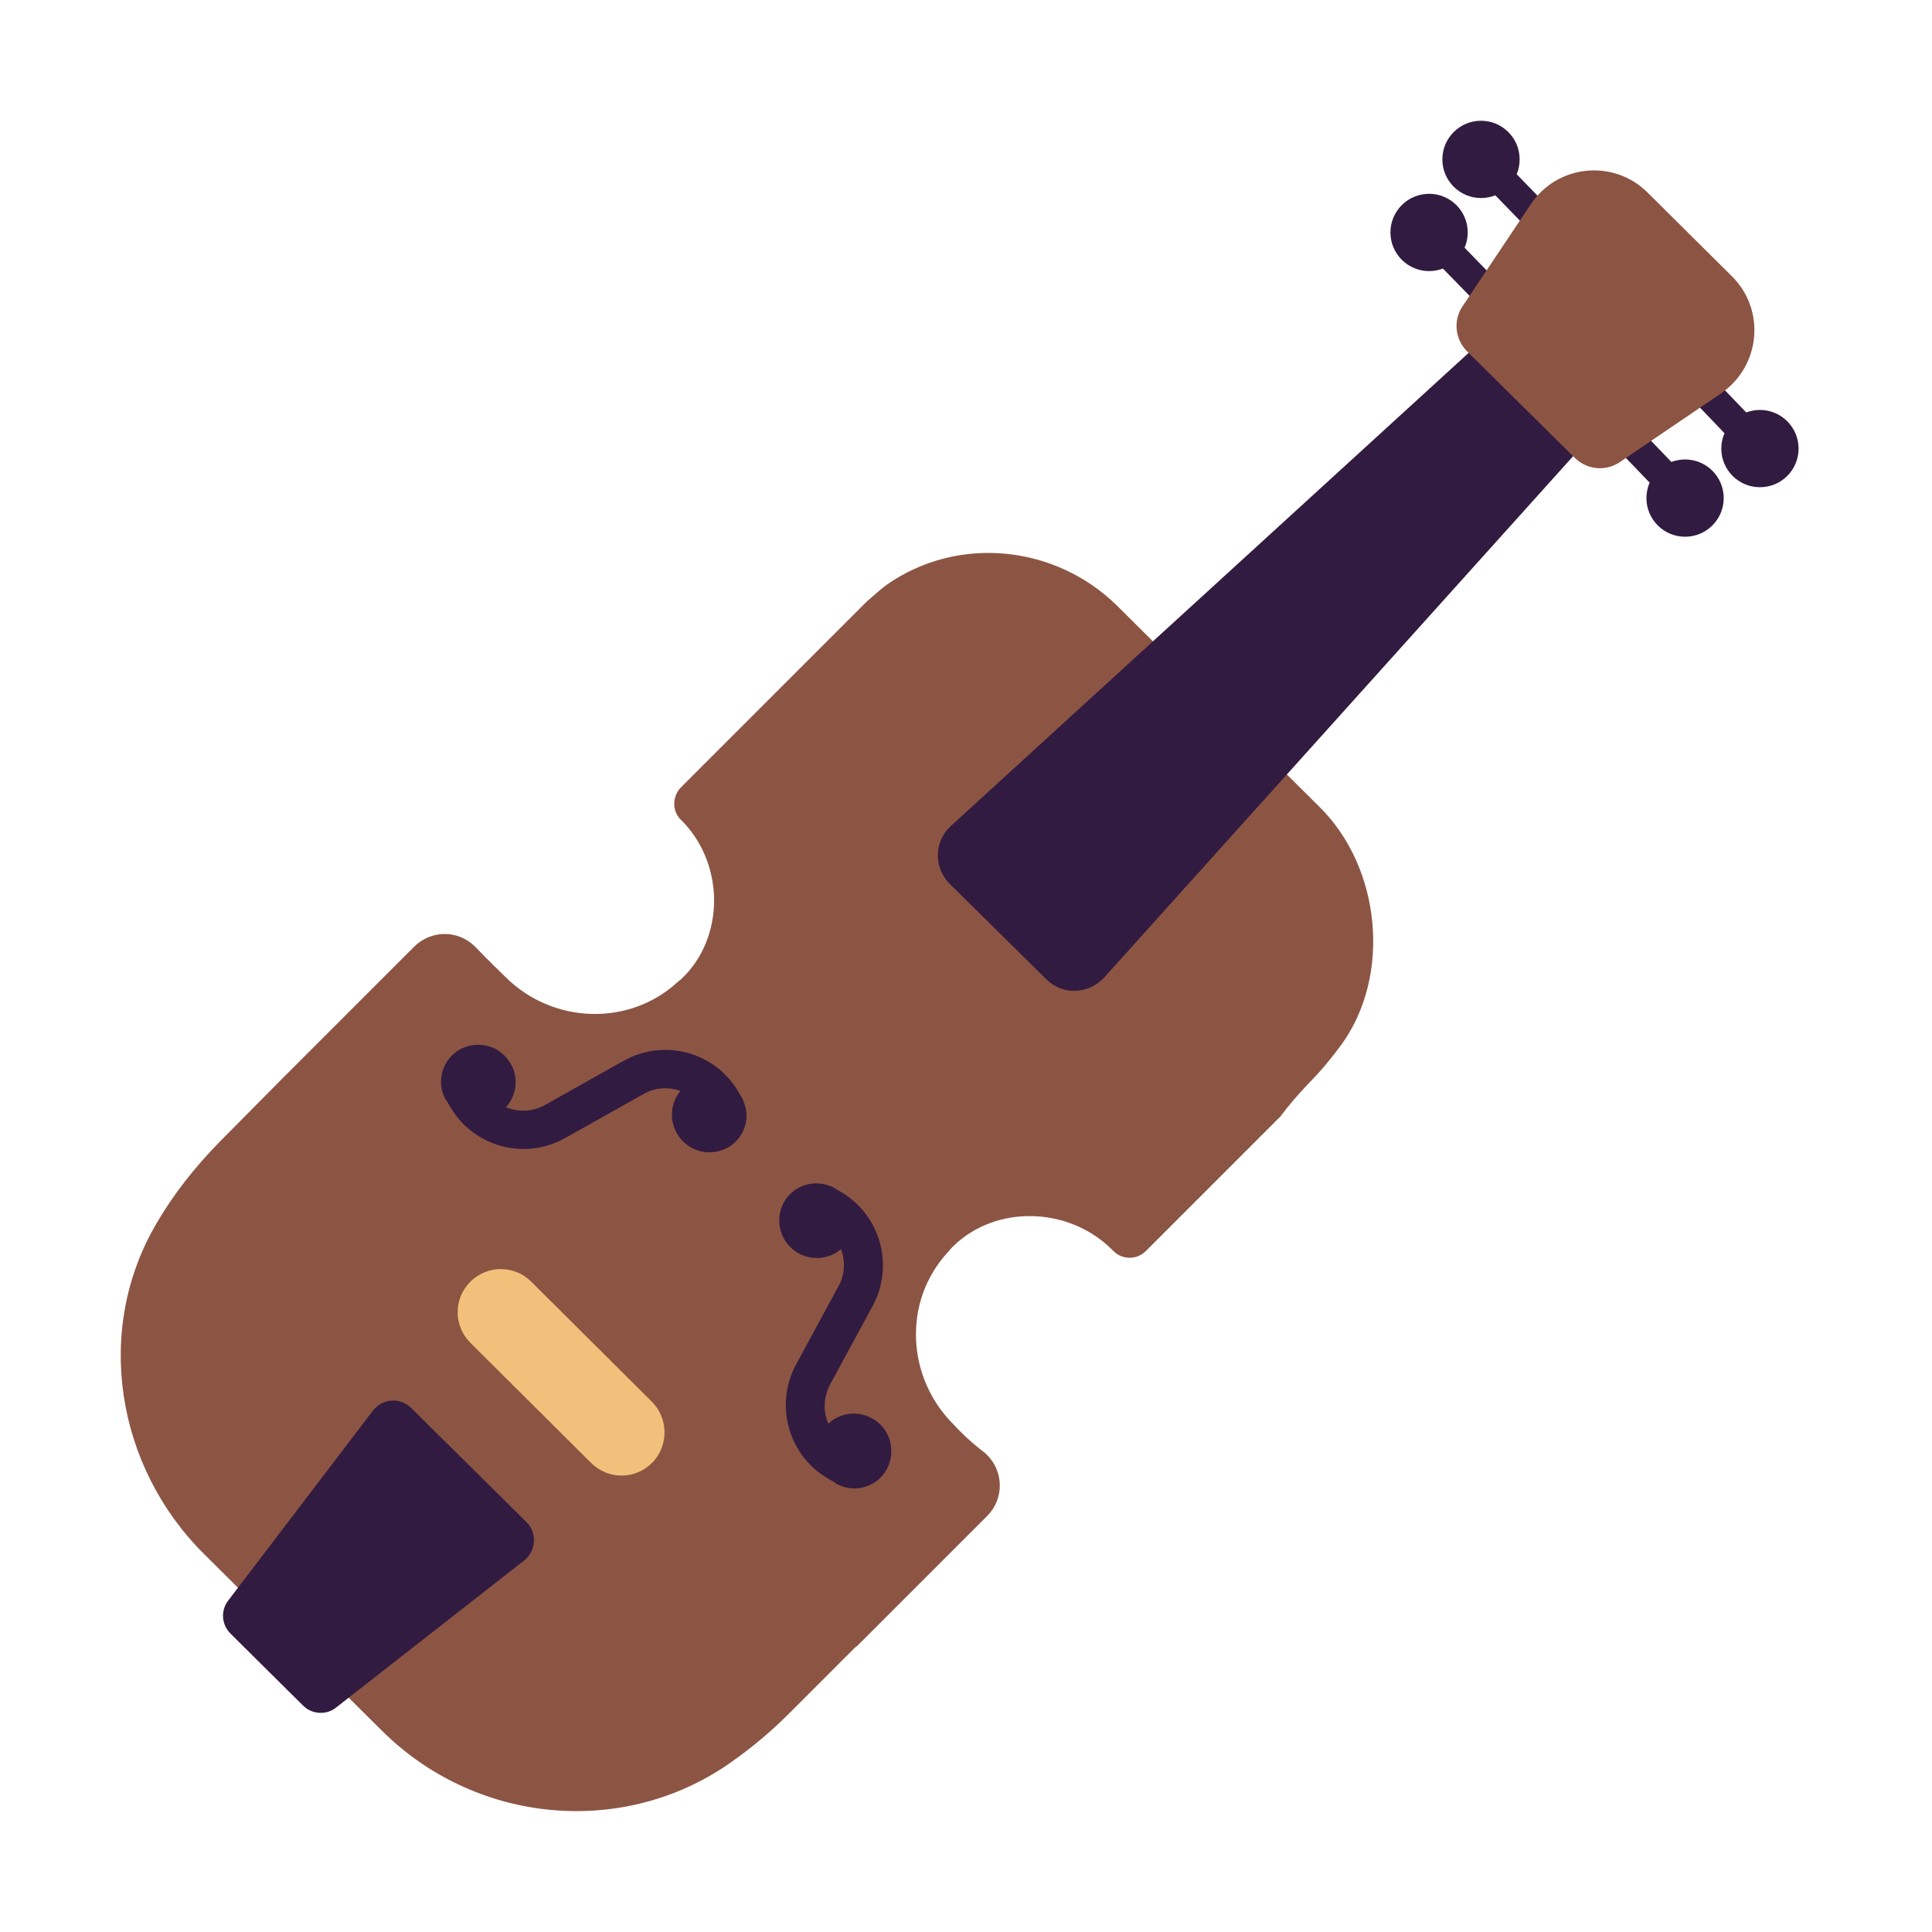
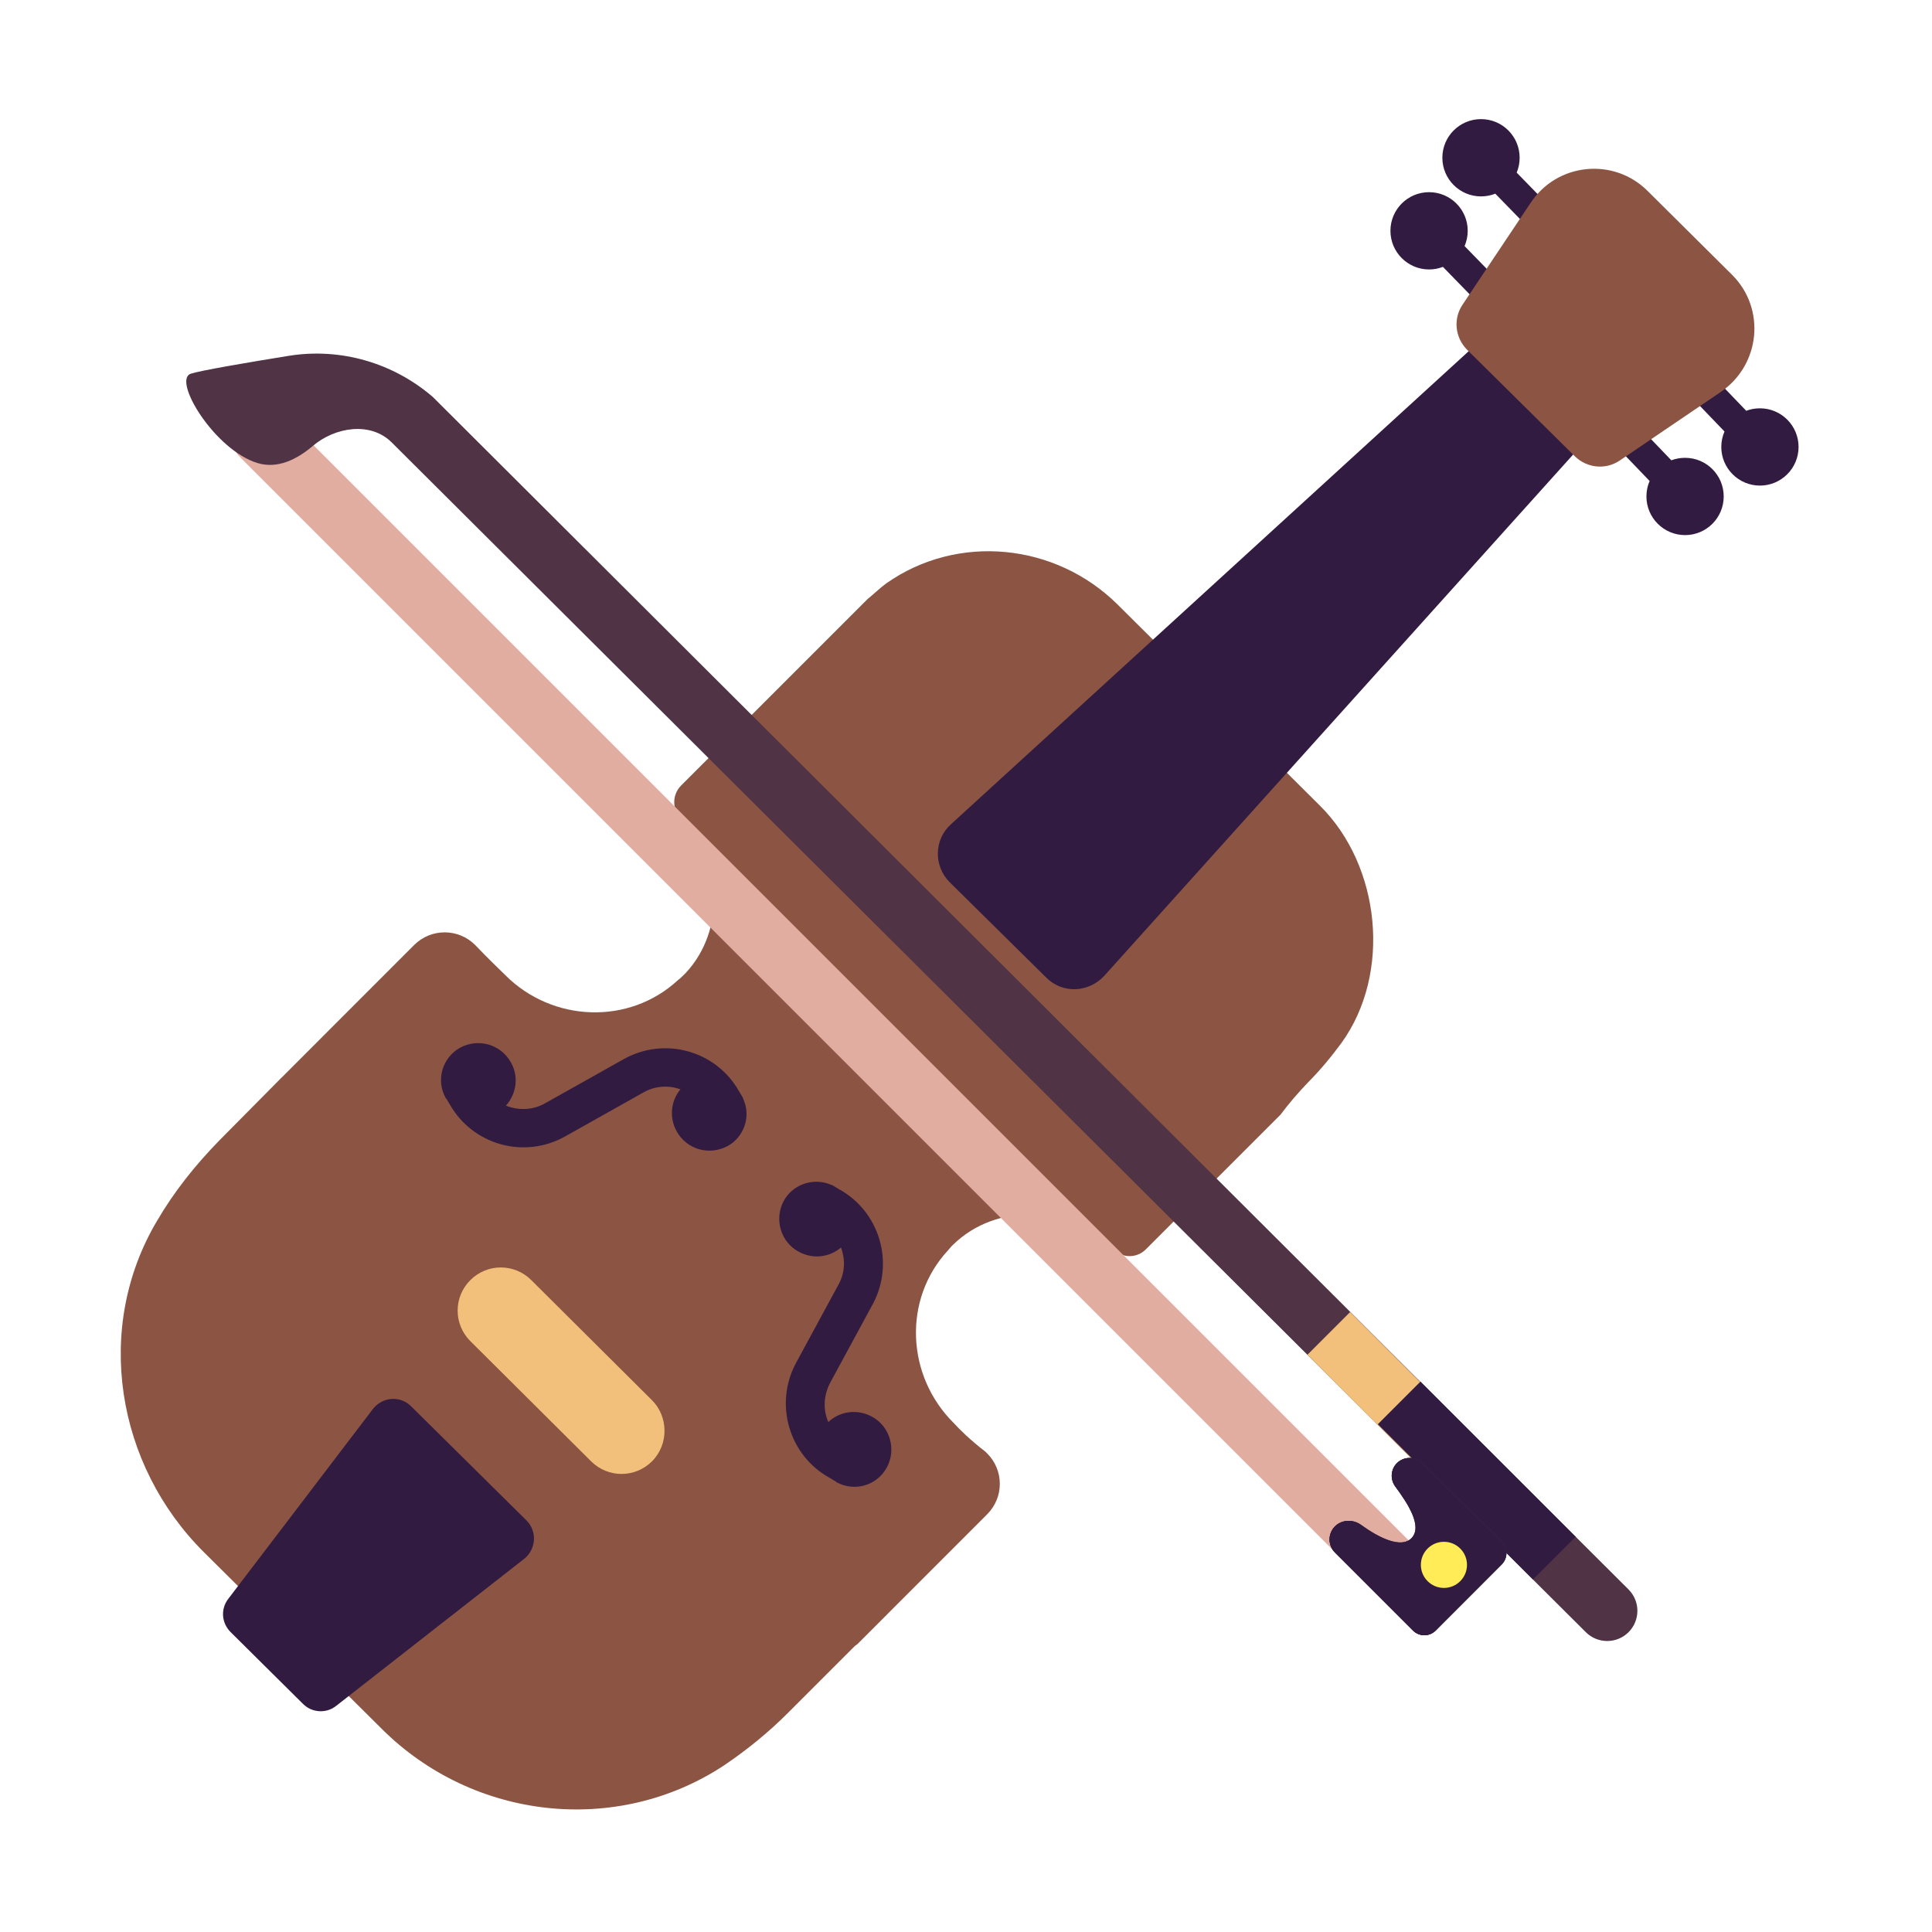
<svg xmlns="http://www.w3.org/2000/svg" viewBox="0 0 32 32" fill="none">
-   <path d="M15.8 23.6C15.01 22.82 14.95 21.55 15.7 20.74C15.72 20.72 15.74 20.69 15.76 20.67C15.77 20.66 15.78 20.65 15.79 20.64C16.5 19.95 17.69 19.99 18.4 20.68L18.44 20.72C18.59 20.87 18.83 20.87 18.98 20.72L21.21 18.49C21.35 18.3 21.5 18.13 21.66 17.96C21.87 17.75 22.05 17.53 22.22 17.3C23.05 16.15 22.87 14.37 21.86 13.37L18.51 10.04C17.48 9.02 15.86 8.86 14.68 9.69C14.57 9.77 14.47 9.87 14.37 9.95L11.28 13.04C11.13 13.19 11.13 13.44 11.28 13.58C11.97 14.26 12.02 15.43 11.36 16.14C11.34 16.16 11.32 16.18 11.3 16.2C11.28 16.22 11.26 16.24 11.23 16.26C10.42 17.01 9.15 16.96 8.37 16.18C8.28 16.09 8.09 15.91 7.87 15.68C7.59 15.4 7.14 15.4 6.86 15.68L4.67 17.87C4.67 17.87 4.67 17.87 4.66 17.88L3.63 18.92C3.23 19.33 2.88 19.77 2.6 20.25C1.55 22.02 1.92 24.29 3.38 25.74L6.33 28.67C7.84 30.17 10.21 30.44 11.99 29.27C12.36 29.02 12.72 28.73 13.05 28.4L13.28 28.17L14.16 27.29C14.17 27.28 14.19 27.27 14.2 27.26L16.35 25.11C16.63 24.83 16.63 24.38 16.35 24.1C16.34 24.09 16.33 24.08 16.32 24.07C16.07 23.88 15.89 23.7 15.8 23.6Z" fill="#8C5543" />
-   <path d="M10.8 23.22L8.8 21.23C8.52 20.95 8.07 20.95 7.79 21.23C7.51 21.51 7.51 21.96 7.79 22.24L9.79 24.23C10.07 24.51 10.52 24.51 10.8 24.23C11.08 23.95 11.07 23.49 10.8 23.22Z" fill="#F3C07B" />
-   <path d="M24.53 3.28C24.614 3.28 24.694 3.264 24.767 3.235L25.252 3.734L25.608 3.387L25.121 2.886C25.153 2.81 25.17 2.727 25.17 2.64C25.17 2.287 24.884 2 24.53 2C24.177 2 23.89 2.287 23.89 2.64C23.89 2.993 24.177 3.28 24.53 3.28ZM23.67 4.49C23.751 4.49 23.828 4.475 23.899 4.448L24.382 4.943L24.738 4.597L24.258 4.103C24.292 4.025 24.31 3.94 24.31 3.85C24.31 3.497 24.024 3.21 23.67 3.21C23.317 3.21 23.03 3.497 23.03 3.85C23.03 4.203 23.317 4.49 23.67 4.49ZM28.439 6.328L28.923 6.831C28.994 6.805 29.07 6.79 29.15 6.79C29.504 6.79 29.79 7.077 29.79 7.43C29.79 7.784 29.504 8.07 29.15 8.07C28.797 8.07 28.51 7.784 28.51 7.43C28.51 7.339 28.529 7.253 28.563 7.175L28.081 6.672L28.439 6.328ZM27.683 7.651L27.2 7.148L26.841 7.492L27.323 7.994C27.289 8.073 27.27 8.159 27.27 8.25C27.27 8.603 27.557 8.89 27.91 8.89C28.264 8.89 28.55 8.603 28.55 8.25C28.55 7.897 28.264 7.61 27.91 7.61C27.83 7.61 27.754 7.625 27.683 7.651ZM24.44 5.74L26.16 7.44L18.29 16.19C18.03 16.47 17.6 16.49 17.33 16.22L15.73 14.64C15.46 14.37 15.47 13.93 15.75 13.68L24.44 5.74ZM8.72 25.21L6.81 23.32C6.63 23.14 6.34 23.16 6.18 23.36L3.78 26.51C3.65 26.68 3.67 26.91 3.82 27.06L5.02 28.25C5.17 28.4 5.41 28.41 5.57 28.28L8.69 25.84C8.88 25.68 8.9 25.39 8.72 25.21ZM12.315 18.24C12.32 18.253 12.325 18.265 12.33 18.28C12.43 18.55 12.31 18.87 12.05 19.01C11.75 19.17 11.38 19.07 11.21 18.77C11.08 18.54 11.11 18.26 11.27 18.07C11.08 18 10.85 18.01 10.66 18.12L9.36 18.85C8.68 19.23 7.83 18.99 7.45 18.32L7.39 18.22C7.38 18.22 7.38 18.21 7.38 18.21C7.22 17.92 7.32 17.55 7.62 17.38C7.92 17.22 8.29 17.32 8.46 17.62C8.6 17.86 8.55 18.15 8.38 18.34C8.58 18.42 8.82 18.42 9.03 18.3L10.33 17.57C11.01 17.19 11.86 17.43 12.24 18.1L12.3 18.2C12.305 18.215 12.31 18.227 12.315 18.24ZM13.71 19.63C13.725 19.635 13.738 19.64 13.75 19.645L13.75 19.645C13.763 19.65 13.775 19.655 13.79 19.66L13.89 19.72C14.57 20.09 14.82 20.94 14.46 21.62L13.75 22.93C13.64 23.14 13.63 23.38 13.72 23.58C13.91 23.4 14.2 23.36 14.44 23.49C14.74 23.65 14.85 24.03 14.69 24.33C14.53 24.63 14.16 24.74 13.86 24.58C13.86 24.58 13.85 24.58 13.85 24.57L13.75 24.51C13.07 24.14 12.82 23.29 13.18 22.61L13.89 21.3C14 21.1 14 20.88 13.93 20.69C13.74 20.85 13.47 20.89 13.23 20.76C12.93 20.6 12.82 20.22 12.98 19.92C13.12 19.66 13.43 19.54 13.71 19.63Z" fill="#321B41" />
-   <path d="M28.69 4.58L27.29 3.19C26.73 2.63 25.79 2.72 25.35 3.39L24.22 5.08C24.07 5.31 24.1 5.61 24.29 5.81L26.09 7.59C26.29 7.78 26.59 7.81 26.82 7.66L28.5 6.52C29.16 6.07 29.25 5.14 28.69 4.58Z" fill="#8C5543" />
+   <path d="M15.8 23.573C15.01 22.793 14.95 21.523 15.7 20.712C15.72 20.692 15.74 20.663 15.76 20.642C15.77 20.633 15.78 20.622 15.79 20.613C16.5 19.922 17.69 19.962 18.4 20.652L18.44 20.692C18.59 20.843 18.83 20.843 18.98 20.692L21.21 18.462C21.35 18.273 21.5 18.102 21.66 17.933C21.87 17.723 22.05 17.503 22.22 17.273C23.05 16.122 22.87 14.342 21.86 13.342L18.51 10.012C17.48 8.992 15.86 8.832 14.68 9.662C14.57 9.742 14.47 9.842 14.37 9.922L11.28 13.012C11.13 13.162 11.13 13.412 11.28 13.553C11.97 14.232 12.02 15.402 11.36 16.113C11.34 16.133 11.32 16.152 11.3 16.172C11.28 16.192 11.26 16.212 11.23 16.233C10.42 16.983 9.15 16.933 8.37 16.152C8.28 16.062 8.09 15.883 7.87 15.652C7.59 15.373 7.14 15.373 6.86 15.652L4.67 17.843C4.67 17.843 4.67 17.843 4.66 17.852L3.63 18.892C3.23 19.302 2.88 19.742 2.6 20.223C1.55 21.992 1.92 24.262 3.38 25.712L6.33 28.642C7.84 30.142 10.21 30.413 11.99 29.242C12.36 28.992 12.72 28.703 13.05 28.372L13.28 28.142L14.16 27.262C14.17 27.253 14.19 27.242 14.2 27.233L16.35 25.082C16.63 24.802 16.63 24.352 16.35 24.073C16.34 24.062 16.33 24.052 16.32 24.043C16.07 23.852 15.89 23.672 15.8 23.573Z" fill="#8C5543" />
+   <path d="M10.8 23.193L8.8 21.203C8.52 20.923 8.07 20.923 7.79 21.203C7.51 21.483 7.51 21.933 7.79 22.213L9.79 24.203C10.07 24.483 10.52 24.483 10.8 24.203C11.08 23.923 11.07 23.463 10.8 23.193Z" fill="#F3C07B" />
+   <path d="M24.53 3.253C24.614 3.253 24.693 3.237 24.767 3.208L25.252 3.706L25.608 3.359L25.121 2.859C25.153 2.783 25.17 2.7 25.17 2.613C25.17 2.259 24.884 1.973 24.53 1.973C24.177 1.973 23.89 2.259 23.89 2.613C23.89 2.966 24.177 3.253 24.53 3.253ZM23.67 4.463C23.751 4.463 23.828 4.448 23.899 4.42L24.382 4.916L24.738 4.569L24.258 4.076C24.291 3.998 24.31 3.913 24.31 3.823C24.31 3.469 24.023 3.183 23.67 3.183C23.317 3.183 23.03 3.469 23.03 3.823C23.03 4.176 23.317 4.463 23.67 4.463ZM28.439 6.3L28.923 6.804C28.994 6.777 29.07 6.763 29.15 6.763C29.503 6.763 29.79 7.049 29.79 7.403C29.79 7.756 29.503 8.043 29.15 8.043C28.797 8.043 28.51 7.756 28.51 7.403C28.51 7.312 28.529 7.225 28.563 7.147L28.081 6.645L28.439 6.3ZM27.683 7.624L27.199 7.12L26.841 7.465L27.323 7.967C27.289 8.045 27.27 8.132 27.27 8.223C27.27 8.576 27.557 8.863 27.91 8.863C28.264 8.863 28.55 8.576 28.55 8.223C28.55 7.869 28.264 7.583 27.91 7.583C27.83 7.583 27.754 7.597 27.683 7.624ZM24.44 5.713L26.16 7.413L18.29 16.163C18.03 16.443 17.6 16.463 17.33 16.193L15.73 14.613C15.46 14.343 15.47 13.903 15.75 13.653L24.44 5.713ZM8.72 25.183L6.81 23.293C6.63 23.113 6.34 23.133 6.18 23.333L3.78 26.483C3.65 26.653 3.67 26.883 3.82 27.033L5.02 28.223C5.17 28.373 5.41 28.383 5.57 28.253L8.69 25.813C8.88 25.653 8.9 25.363 8.72 25.183ZM12.315 18.213C12.32 18.225 12.325 18.238 12.33 18.253C12.43 18.523 12.31 18.843 12.05 18.983C11.75 19.143 11.38 19.043 11.21 18.743C11.08 18.513 11.11 18.233 11.27 18.043C11.08 17.973 10.85 17.983 10.66 18.093L9.36 18.823C8.68 19.203 7.83 18.963 7.45 18.293L7.39 18.193C7.38 18.193 7.38 18.183 7.38 18.183C7.22 17.893 7.32 17.523 7.62 17.353C7.92 17.193 8.29 17.293 8.46 17.593C8.6 17.833 8.55 18.123 8.38 18.313C8.58 18.393 8.82 18.393 9.03 18.273L10.33 17.543C11.01 17.163 11.86 17.403 12.24 18.073L12.3 18.173C12.305 18.188 12.31 18.2 12.315 18.213ZM13.71 19.603C13.725 19.608 13.738 19.613 13.75 19.618L13.75 19.618C13.763 19.623 13.775 19.628 13.79 19.633L13.89 19.693C14.57 20.063 14.82 20.913 14.46 21.593L13.75 22.903C13.64 23.113 13.63 23.353 13.72 23.553C13.91 23.373 14.2 23.333 14.44 23.463C14.74 23.623 14.85 24.003 14.69 24.303C14.53 24.603 14.16 24.713 13.86 24.553C13.86 24.553 13.85 24.553 13.85 24.543L13.75 24.483C13.07 24.113 12.82 23.263 13.18 22.583L13.89 21.273C14 21.073 14 20.853 13.93 20.663C13.74 20.823 13.47 20.863 13.23 20.733C12.93 20.573 12.82 20.193 12.98 19.893C13.12 19.633 13.43 19.513 13.71 19.603Z" fill="#321B41" />
+   <path d="M28.69 4.553L27.29 3.163C26.73 2.603 25.79 2.693 25.35 3.363L24.22 5.053C24.07 5.283 24.1 5.583 24.29 5.783L26.09 7.563C26.29 7.753 26.59 7.783 26.82 7.633L28.5 6.493C29.16 6.043 29.25 5.113 28.69 4.553Z" fill="#8C5543" />
+   <path fill-rule="evenodd" clip-rule="evenodd" d="M3.977 6.866C4.172 6.67 4.489 6.67 4.684 6.866L23.44 25.622C23.635 25.817 23.635 26.134 23.44 26.329C23.245 26.524 22.928 26.524 22.733 26.329L3.977 7.573C3.782 7.377 3.782 7.061 3.977 6.866Z" fill="#E1ADA0" />
+   <path fill-rule="evenodd" clip-rule="evenodd" d="M7.169 6.575L26.974 26.327C27.169 26.522 27.169 26.838 26.974 27.034C26.778 27.229 26.462 27.229 26.266 27.034L6.488 7.328C6.14 6.981 5.555 7.069 5.18 7.387C4.917 7.61 4.595 7.771 4.263 7.669C3.551 7.45 2.851 6.293 3.16 6.19C3.315 6.138 4.07 6.009 4.78 5.894C5.638 5.755 6.511 6.008 7.169 6.575Z" fill="#503344" />
+   <path fill-rule="evenodd" clip-rule="evenodd" d="M23.423 24.206L21.655 22.439L22.362 21.732L24.13 23.499C24.325 23.695 24.325 24.011 24.13 24.206C23.934 24.402 23.618 24.402 23.423 24.206Z" fill="#F3C07B" />
+   <path fill-rule="evenodd" clip-rule="evenodd" d="M25.391 26.161L22.821 23.59L23.528 22.883L26.098 25.454L25.391 26.161Z" fill="#321B41" />
+   <path d="M23.382 25.473C23.561 25.28 23.322 24.908 23.111 24.623C23.023 24.504 23.033 24.34 23.137 24.235C23.252 24.12 23.439 24.119 23.555 24.234L24.871 25.53C24.978 25.635 24.978 25.807 24.872 25.913L23.78 27.006C23.676 27.11 23.507 27.11 23.403 27.006L22.112 25.715C21.992 25.596 21.992 25.401 22.112 25.281C22.228 25.166 22.413 25.162 22.545 25.258C22.83 25.464 23.208 25.659 23.382 25.473Z" fill="url(#paint0_linear_1_88)" />
+   <path d="M23.382 25.473C23.561 25.28 23.322 24.908 23.111 24.623C23.023 24.504 23.033 24.34 23.137 24.235C23.252 24.12 23.439 24.119 23.555 24.234L24.871 25.53C24.978 25.635 24.978 25.807 24.872 25.913L23.78 27.006C23.676 27.11 23.507 27.11 23.403 27.006L22.112 25.715C21.992 25.596 21.992 25.401 22.112 25.281C22.228 25.166 22.413 25.162 22.545 25.258C22.83 25.464 23.208 25.659 23.382 25.473Z" fill="url(#paint1_linear_1_88)" />
+   <path d="M23.382 25.473C23.561 25.28 23.322 24.908 23.111 24.623C23.023 24.504 23.033 24.34 23.137 24.235C23.252 24.12 23.439 24.119 23.555 24.234L24.871 25.53C24.978 25.635 24.978 25.807 24.872 25.913L23.78 27.006C23.676 27.11 23.507 27.11 23.403 27.006L22.112 25.715C21.992 25.596 21.992 25.401 22.112 25.281C22.228 25.166 22.413 25.162 22.545 25.258C22.83 25.464 23.208 25.659 23.382 25.473Z" fill="url(#paint2_linear_1_88)" />
+   <path d="M23.382 25.473C23.561 25.28 23.322 24.908 23.111 24.623C23.023 24.504 23.033 24.34 23.137 24.235C23.252 24.12 23.439 24.119 23.555 24.234L24.871 25.53C24.978 25.635 24.978 25.807 24.872 25.913L23.78 27.006C23.676 27.11 23.507 27.11 23.403 27.006L22.112 25.715C21.992 25.596 21.992 25.401 22.112 25.281C22.228 25.166 22.413 25.162 22.545 25.258C22.83 25.464 23.208 25.659 23.382 25.473Z" fill="url(#paint3_linear_1_88)" />
+   <path d="M23.382 25.473C23.561 25.28 23.322 24.908 23.111 24.623C23.023 24.504 23.033 24.34 23.137 24.235C23.252 24.12 23.439 24.119 23.555 24.234L24.871 25.53C24.978 25.635 24.978 25.807 24.872 25.913L23.78 27.006C23.676 27.11 23.507 27.11 23.403 27.006L22.112 25.715C21.992 25.596 21.992 25.401 22.112 25.281C22.228 25.166 22.413 25.162 22.545 25.258C22.83 25.464 23.208 25.659 23.382 25.473Z" fill="#321B41" />
+   <circle cx="23.916" cy="25.919" r="0.382" fill="#FFEC56" />
+   <defs>
+     <linearGradient id="paint0_linear_1_88" x1="24.741" y1="25.104" x2="22.932" y2="26.901" gradientUnits="userSpaceOnUse">
+       <stop offset="0.106" stop-color="#413E44" />
+       <stop offset="0.201" stop-color="#39333F" />
+       <stop offset="0.735" stop-color="#38323F" />
+       <stop offset="1" stop-color="#31243C" />
+     </linearGradient>
+     <linearGradient id="paint1_linear_1_88" x1="24.434" y1="26.604" x2="23.953" y2="26.123" gradientUnits="userSpaceOnUse">
+       <stop offset="0.216" stop-color="#201728" />
+       <stop offset="0.799" stop-color="#3B3244" stop-opacity="0" />
+     </linearGradient>
+     <linearGradient id="paint2_linear_1_88" x1="23.107" y1="26.969" x2="23.953" y2="26.123" gradientUnits="userSpaceOnUse">
+       <stop offset="0.216" stop-color="#201728" />
+       <stop offset="0.538" stop-color="#3B3244" stop-opacity="0" />
+     </linearGradient>
+     <linearGradient id="paint3_linear_1_88" x1="22.295" y1="24.279" x2="23.757" y2="25.902" gradientUnits="userSpaceOnUse">
+       <stop offset="0.216" stop-color="#201728" />
+       <stop offset="0.538" stop-color="#3B3244" stop-opacity="0" />
+     </linearGradient>
+   </defs>
</svg>
